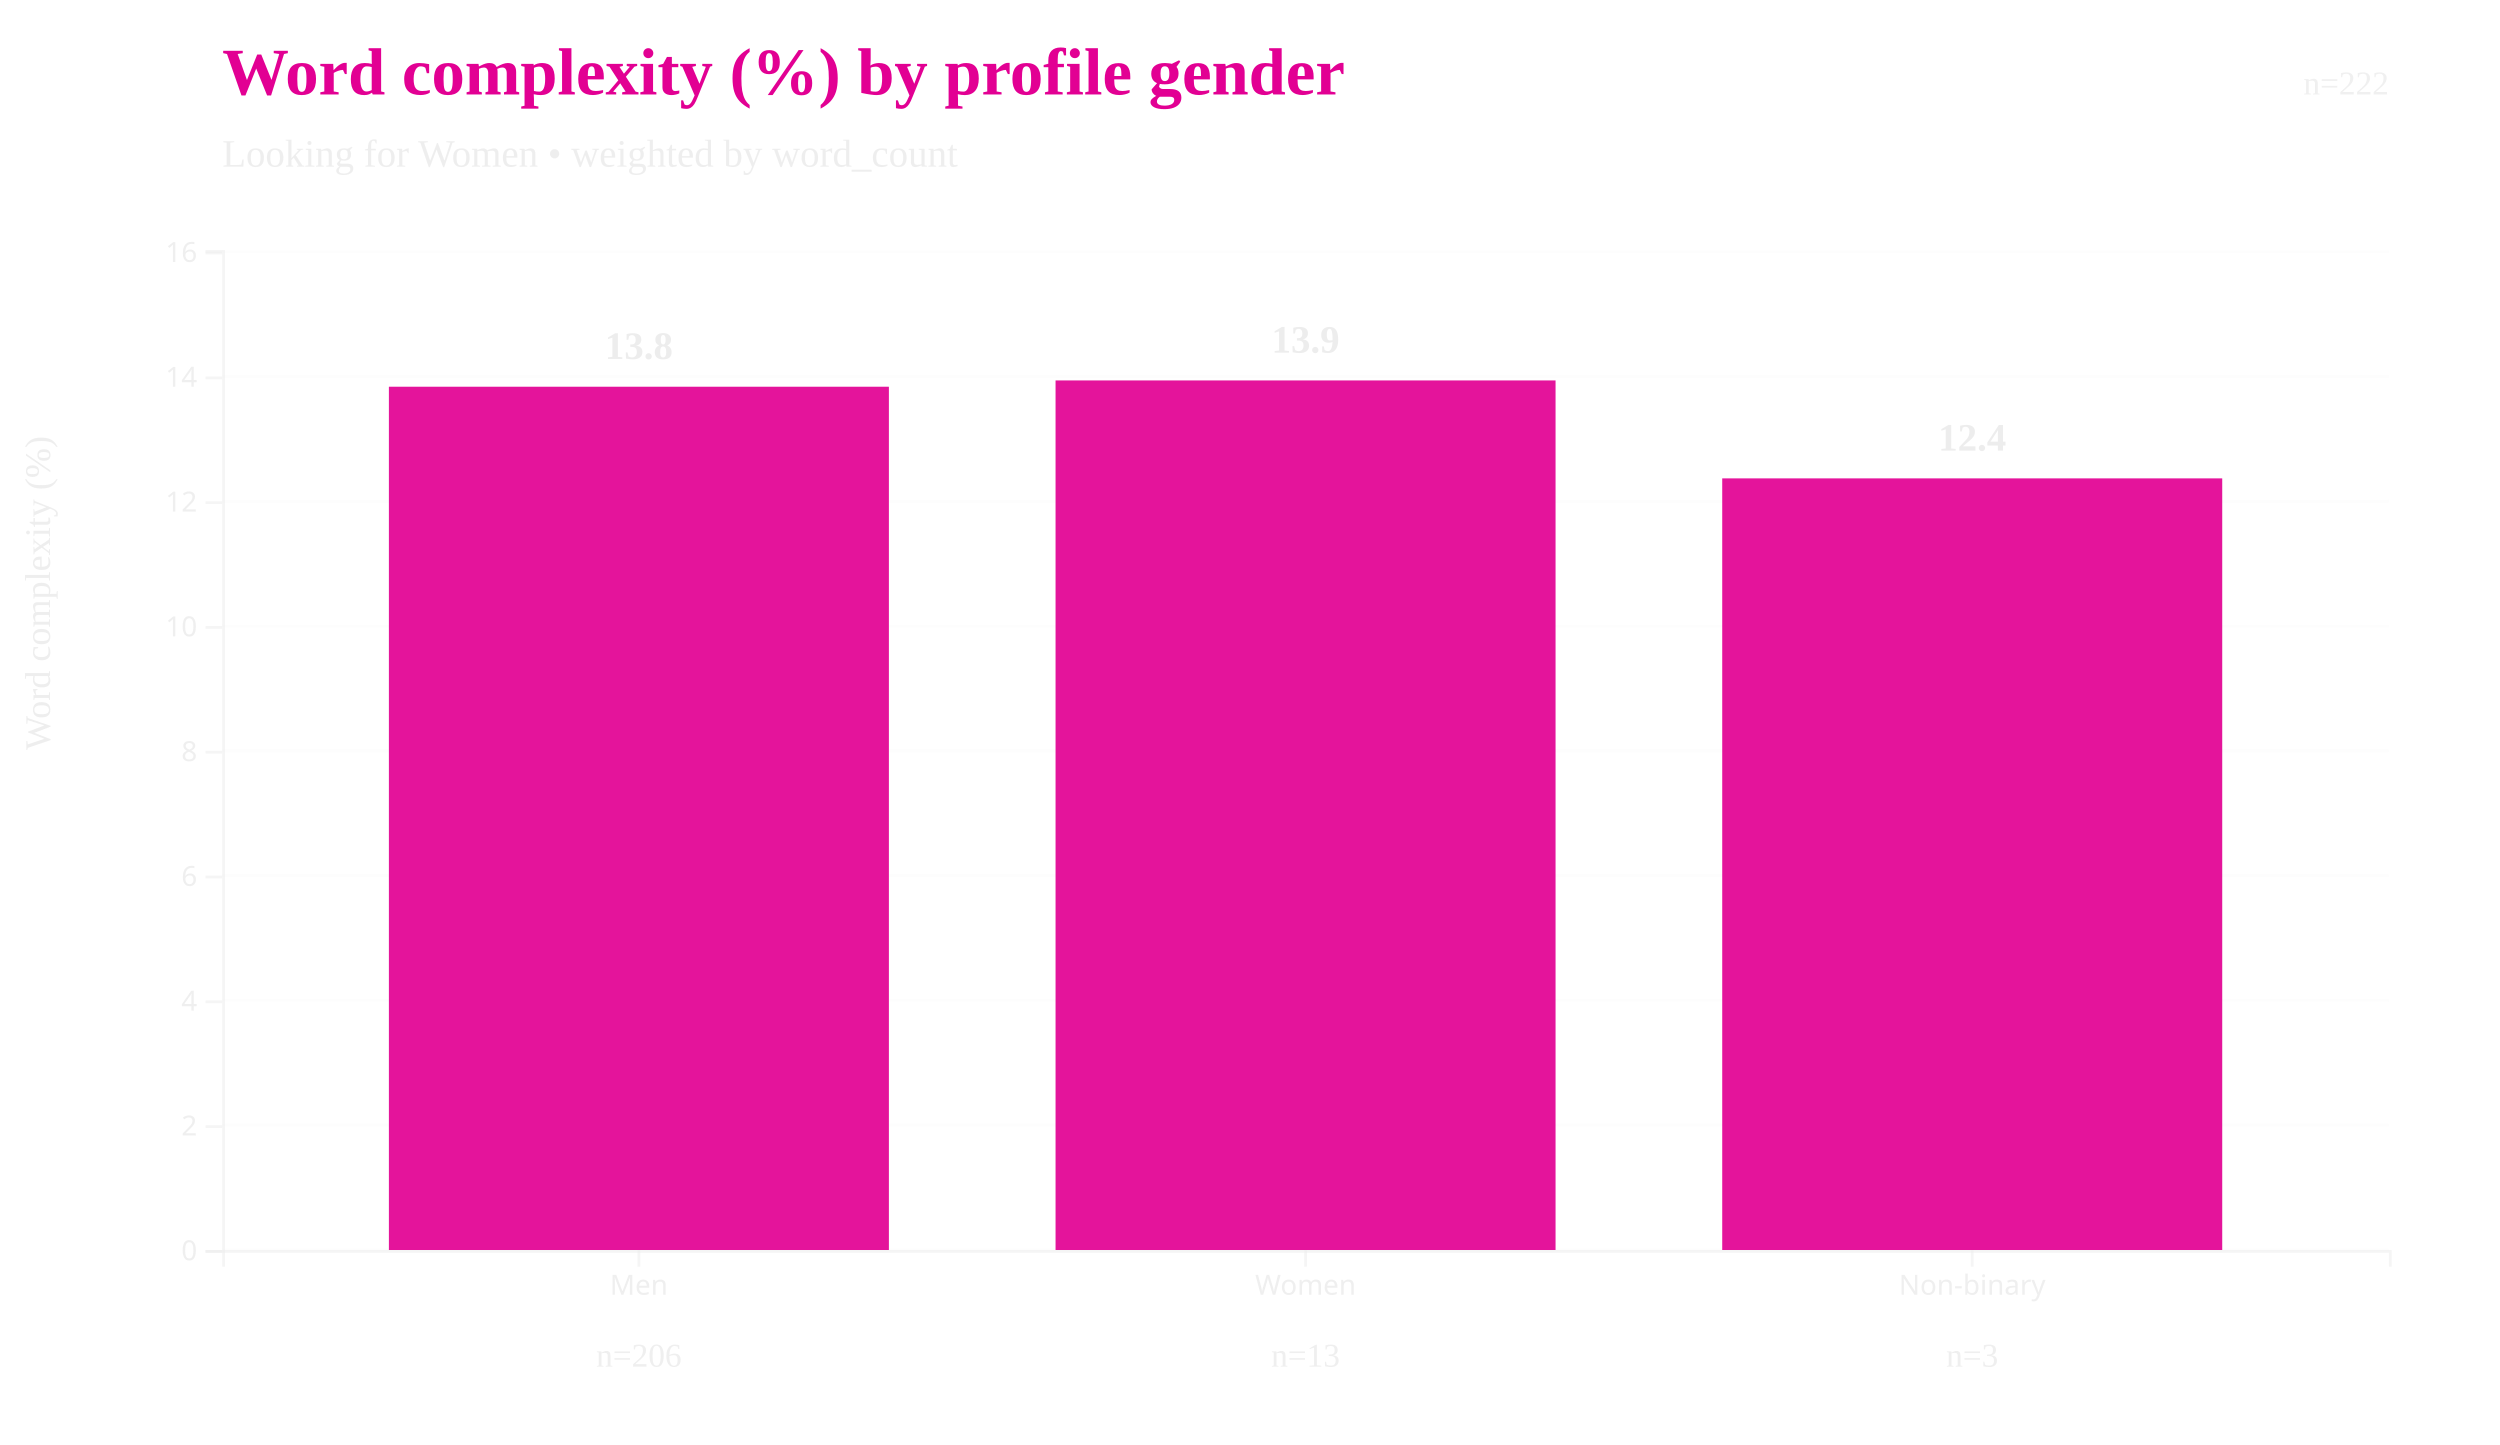
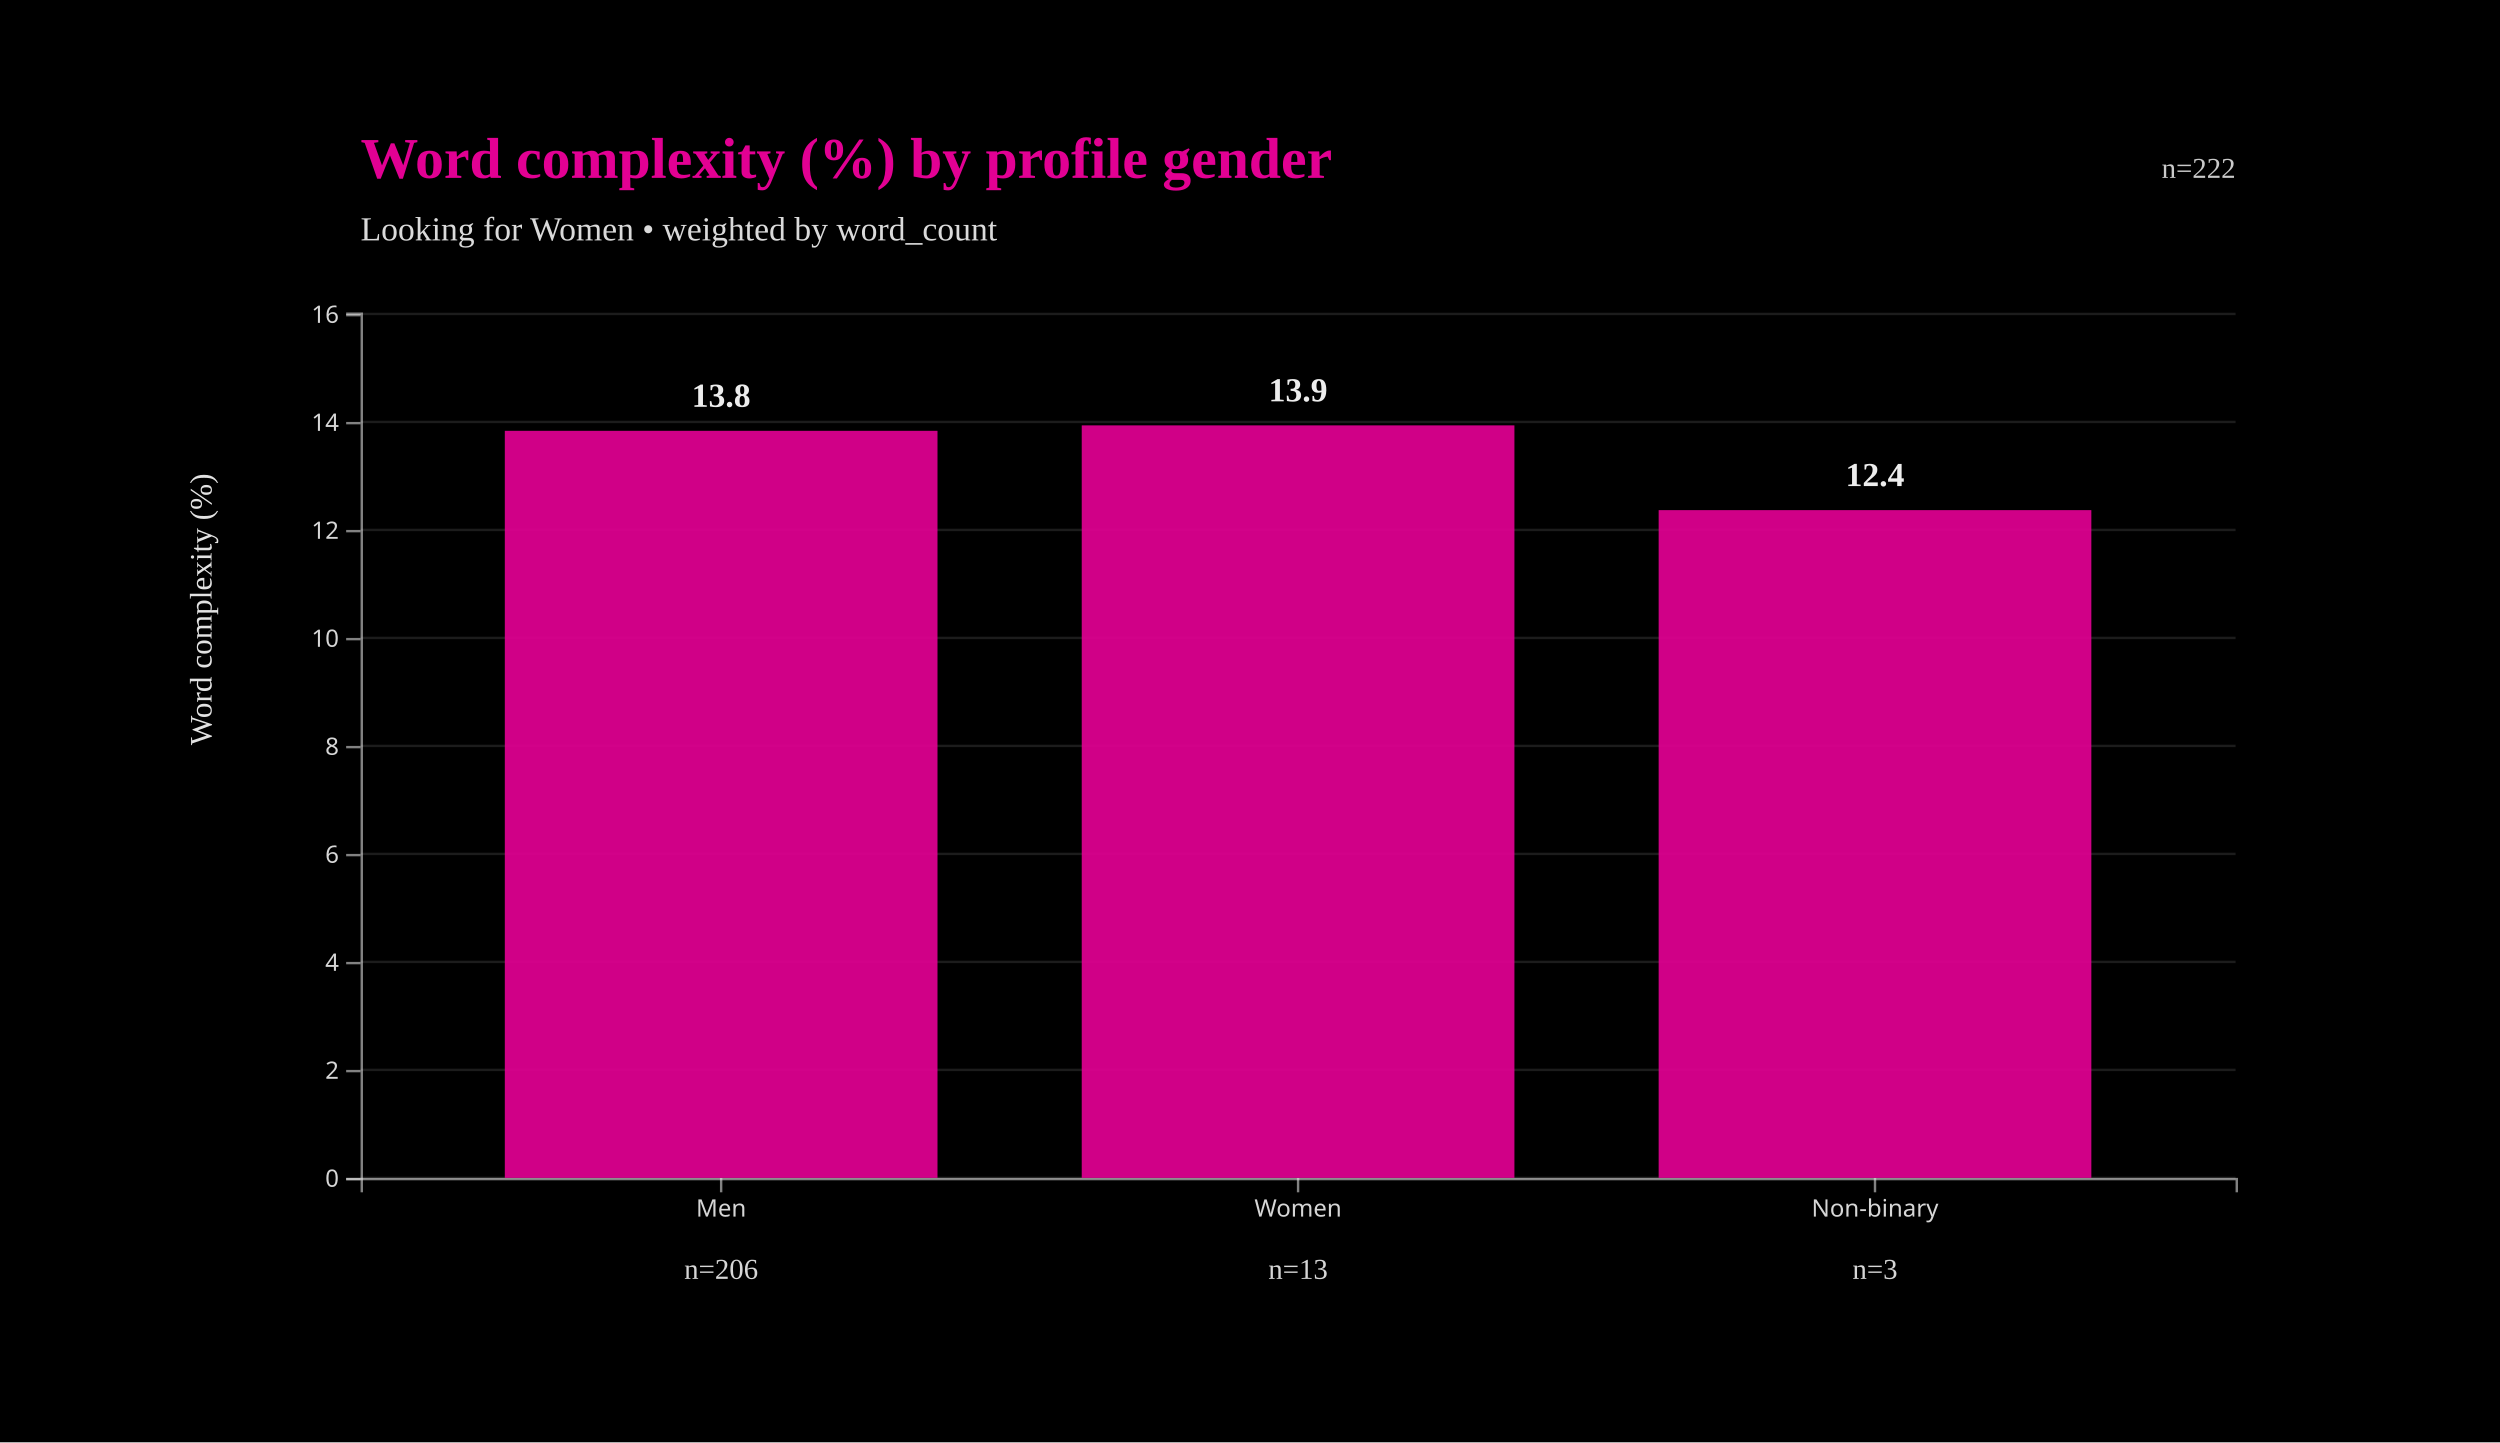
- <svg xmlns="http://www.w3.org/2000/svg" width="900" height="520" style="background: rgb(0, 0, 0); font-family: ui-serif, Georgia, &quot;Times New Roman&quot;, Times, serif; fill: #EDEDED;">
+ <svg xmlns="http://www.w3.org/2000/svg" width="900" height="520" viewBox="-70 -40 1040 600" preserveAspectRatio="xMidYMid meet" style="max-width: 100%; height: auto; display: block; font-family: ui-serif, Georgia, &quot;Times New Roman&quot;, Times, serif; font-size: 12px;">
+   <rect x="-70" y="-40" width="1040" height="600" fill="#000000" />
  <text x="80" y="34" font-size="24" font-weight="700" fill="#e20093ff">Word complexity (%) by profile gender</text>
  <text x="80" y="60" font-size="14" fill="#EDEDED" opacity="0.92">Looking for Women • weighted by word_count</text>
  <text x="860" y="34" text-anchor="end" font-size="12" fill="#EDEDED" opacity="0.85">n=222</text>
  <g transform="translate(80,90)">
    <g>
      <line class="grid" x1="0" x2="780" y1="360" y2="360" stroke="rgba(237,237,237,0.12)" stroke-width="1" />
      <line class="grid" x1="0" x2="780" y1="315.075" y2="315.075" stroke="rgba(237,237,237,0.12)" stroke-width="1" />
      <line class="grid" x1="0" x2="780" y1="270.151" y2="270.151" stroke="rgba(237,237,237,0.12)" stroke-width="1" />
      <line class="grid" x1="0" x2="780" y1="225.226" y2="225.226" stroke="rgba(237,237,237,0.12)" stroke-width="1" />
      <line class="grid" x1="0" x2="780" y1="180.302" y2="180.302" stroke="rgba(237,237,237,0.12)" stroke-width="1" />
      <line class="grid" x1="0" x2="780" y1="135.377" y2="135.377" stroke="rgba(237,237,237,0.12)" stroke-width="1" />
      <line class="grid" x1="0" x2="780" y1="90.453" y2="90.453" stroke="rgba(237,237,237,0.12)" stroke-width="1" />
      <line class="grid" x1="0" x2="780" y1="45.528" y2="45.528" stroke="rgba(237,237,237,0.12)" stroke-width="1" />
      <line class="grid" x1="0" x2="780" y1="0.604" y2="0.604" stroke="rgba(237,237,237,0.12)" stroke-width="1" />
    </g>
    <g fill="none" font-size="10" font-family="sans-serif" text-anchor="end">
      <path class="domain" stroke="rgba(237,237,237,0.55)" d="M-6,360.5H0.5V0.5H-6" opacity="1" />
      <g class="tick" opacity="1" transform="translate(0,360.5)">
        <line stroke="rgba(237,237,237,0.55)" x2="-6" opacity="1" />
        <text fill="#EDEDED" x="-9" dy="0.32em" opacity="0.9">0</text>
      </g>
      <g class="tick" opacity="1" transform="translate(0,315.5755)">
        <line stroke="rgba(237,237,237,0.55)" x2="-6" opacity="1" />
        <text fill="#EDEDED" x="-9" dy="0.32em" opacity="0.9">2</text>
      </g>
      <g class="tick" opacity="1" transform="translate(0,270.651)">
        <line stroke="rgba(237,237,237,0.55)" x2="-6" opacity="1" />
        <text fill="#EDEDED" x="-9" dy="0.32em" opacity="0.9">4</text>
      </g>
      <g class="tick" opacity="1" transform="translate(0,225.7265)">
        <line stroke="rgba(237,237,237,0.55)" x2="-6" opacity="1" />
        <text fill="#EDEDED" x="-9" dy="0.32em" opacity="0.9">6</text>
      </g>
      <g class="tick" opacity="1" transform="translate(0,180.802)">
        <line stroke="rgba(237,237,237,0.55)" x2="-6" opacity="1" />
        <text fill="#EDEDED" x="-9" dy="0.32em" opacity="0.9">8</text>
      </g>
      <g class="tick" opacity="1" transform="translate(0,135.8775)">
        <line stroke="rgba(237,237,237,0.55)" x2="-6" opacity="1" />
        <text fill="#EDEDED" x="-9" dy="0.32em" opacity="0.9">10</text>
      </g>
      <g class="tick" opacity="1" transform="translate(0,90.95298)">
        <line stroke="rgba(237,237,237,0.55)" x2="-6" opacity="1" />
        <text fill="#EDEDED" x="-9" dy="0.32em" opacity="0.9">12</text>
      </g>
      <g class="tick" opacity="1" transform="translate(0,46.02847)">
        <line stroke="rgba(237,237,237,0.55)" x2="-6" opacity="1" />
        <text fill="#EDEDED" x="-9" dy="0.32em" opacity="0.9">14</text>
      </g>
      <g class="tick" opacity="1" transform="translate(0,1.103967)">
        <line stroke="rgba(237,237,237,0.55)" x2="-6" opacity="1" />
        <text fill="#EDEDED" x="-9" dy="0.32em" opacity="0.9">16</text>
      </g>
    </g>
    <g transform="translate(0,360)" fill="none" font-size="10" font-family="sans-serif" text-anchor="middle">
      <path class="domain" stroke="rgba(237,237,237,0.55)" d="M0.5,6V0.5H780.5V6" opacity="1" />
      <g class="tick" opacity="1" transform="translate(150,0)">
        <line stroke="rgba(237,237,237,0.55)" y2="6" opacity="1" />
        <text fill="#EDEDED" y="9" dy="0.71em" opacity="0.9">Men</text>
      </g>
      <g class="tick" opacity="1" transform="translate(390,0)">
        <line stroke="rgba(237,237,237,0.55)" y2="6" opacity="1" />
        <text fill="#EDEDED" y="9" dy="0.71em" opacity="0.9">Women</text>
      </g>
      <g class="tick" opacity="1" transform="translate(630,0)">
        <line stroke="rgba(237,237,237,0.55)" y2="6" opacity="1" />
        <text fill="#EDEDED" y="9" dy="0.71em" opacity="0.9">Non-binary</text>
      </g>
    </g>
    <g>
-       <rect x="60" y="49.221" width="180" height="310.779" fill="#e20093ff" opacity="0.92" />
-       <rect x="300" y="46.957" width="180" height="313.043" fill="#e20093ff" opacity="0.92" />
-       <rect x="540" y="82.213" width="180" height="277.787" fill="#e20093ff" opacity="0.92" />
+       <rect class="bar" x="60" y="49.221" width="180" height="310.779" fill="#e20093ff" opacity="0.92" />
+       <rect class="bar" x="300" y="46.957" width="180" height="313.043" fill="#e20093ff" opacity="0.92" />
+       <rect class="bar" x="540" y="82.213" width="180" height="277.787" fill="#e20093ff" opacity="0.92" />
    </g>
    <g>
      <text class="value" x="150" y="39.221" text-anchor="middle" font-size="14" font-weight="700" fill="#EDEDED">13.8</text>
      <text class="value" x="390" y="36.957" text-anchor="middle" font-size="14" font-weight="700" fill="#EDEDED">13.9</text>
      <text class="value" x="630" y="72.213" text-anchor="middle" font-size="14" font-weight="700" fill="#EDEDED">12.4</text>
    </g>
    <g>
      <text class="n" x="150" y="402" text-anchor="middle" font-size="12" fill="#EDEDED" opacity="0.9">n=206</text>
      <text class="n" x="390" y="402" text-anchor="middle" font-size="12" fill="#EDEDED" opacity="0.9">n=13</text>
      <text class="n" x="630" y="402" text-anchor="middle" font-size="12" fill="#EDEDED" opacity="0.9">n=3</text>
    </g>
  </g>
  <text x="18" y="270" transform="rotate(-90, 18, 270)" font-size="13" fill="#EDEDED" opacity="0.95">Word complexity (%)</text>
</svg>
